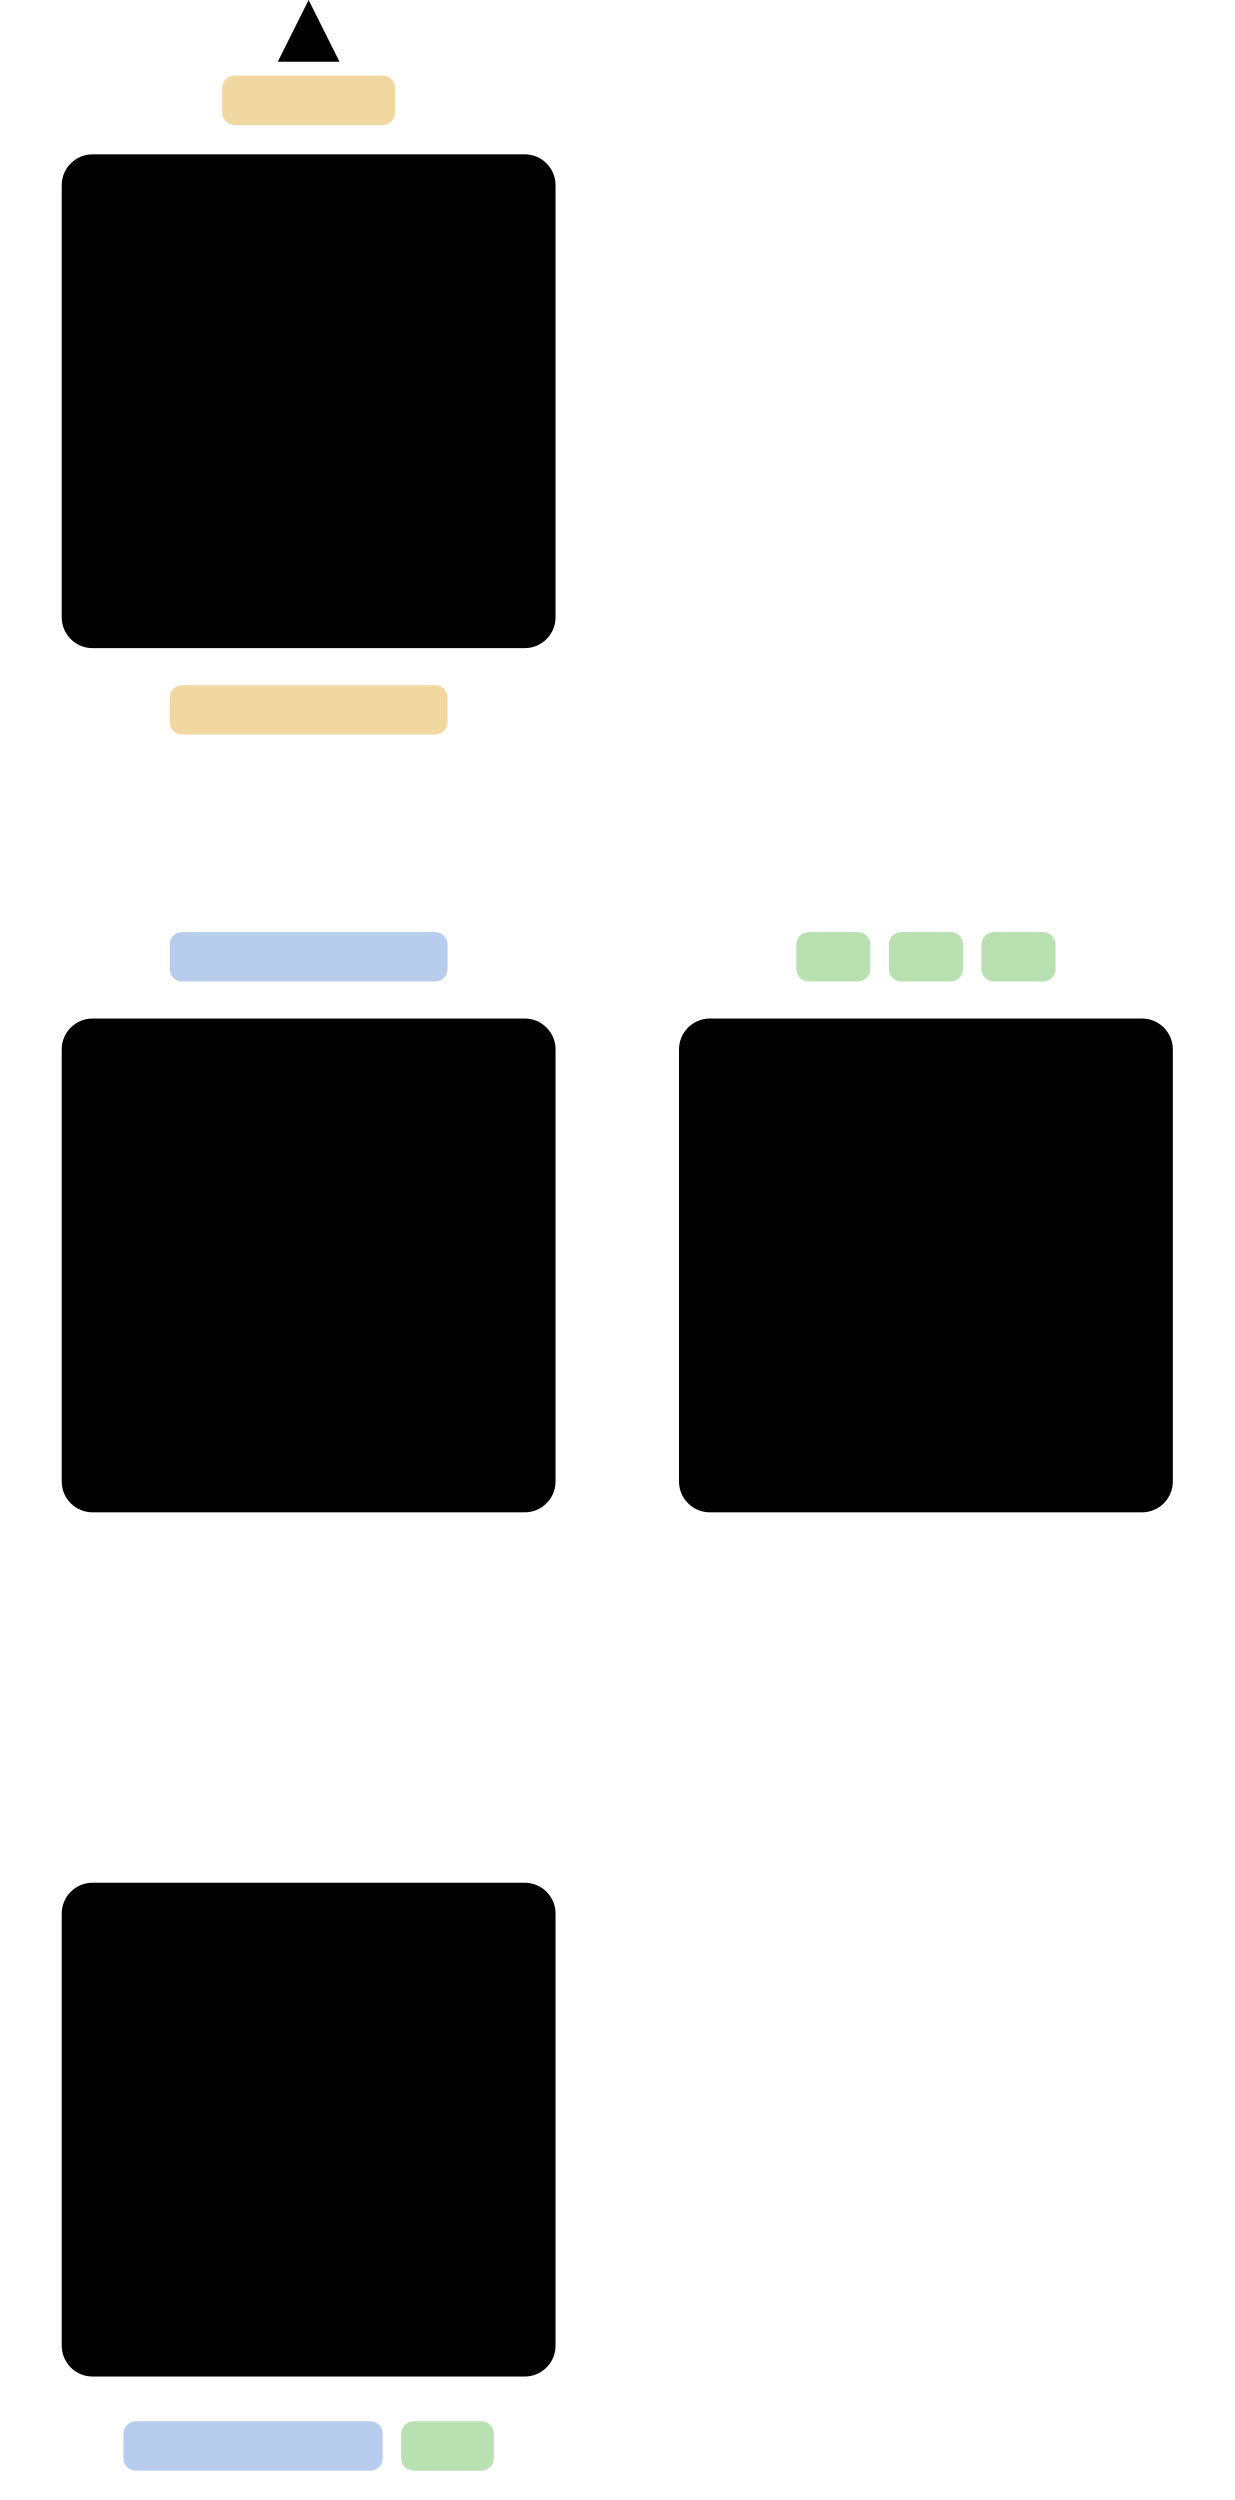
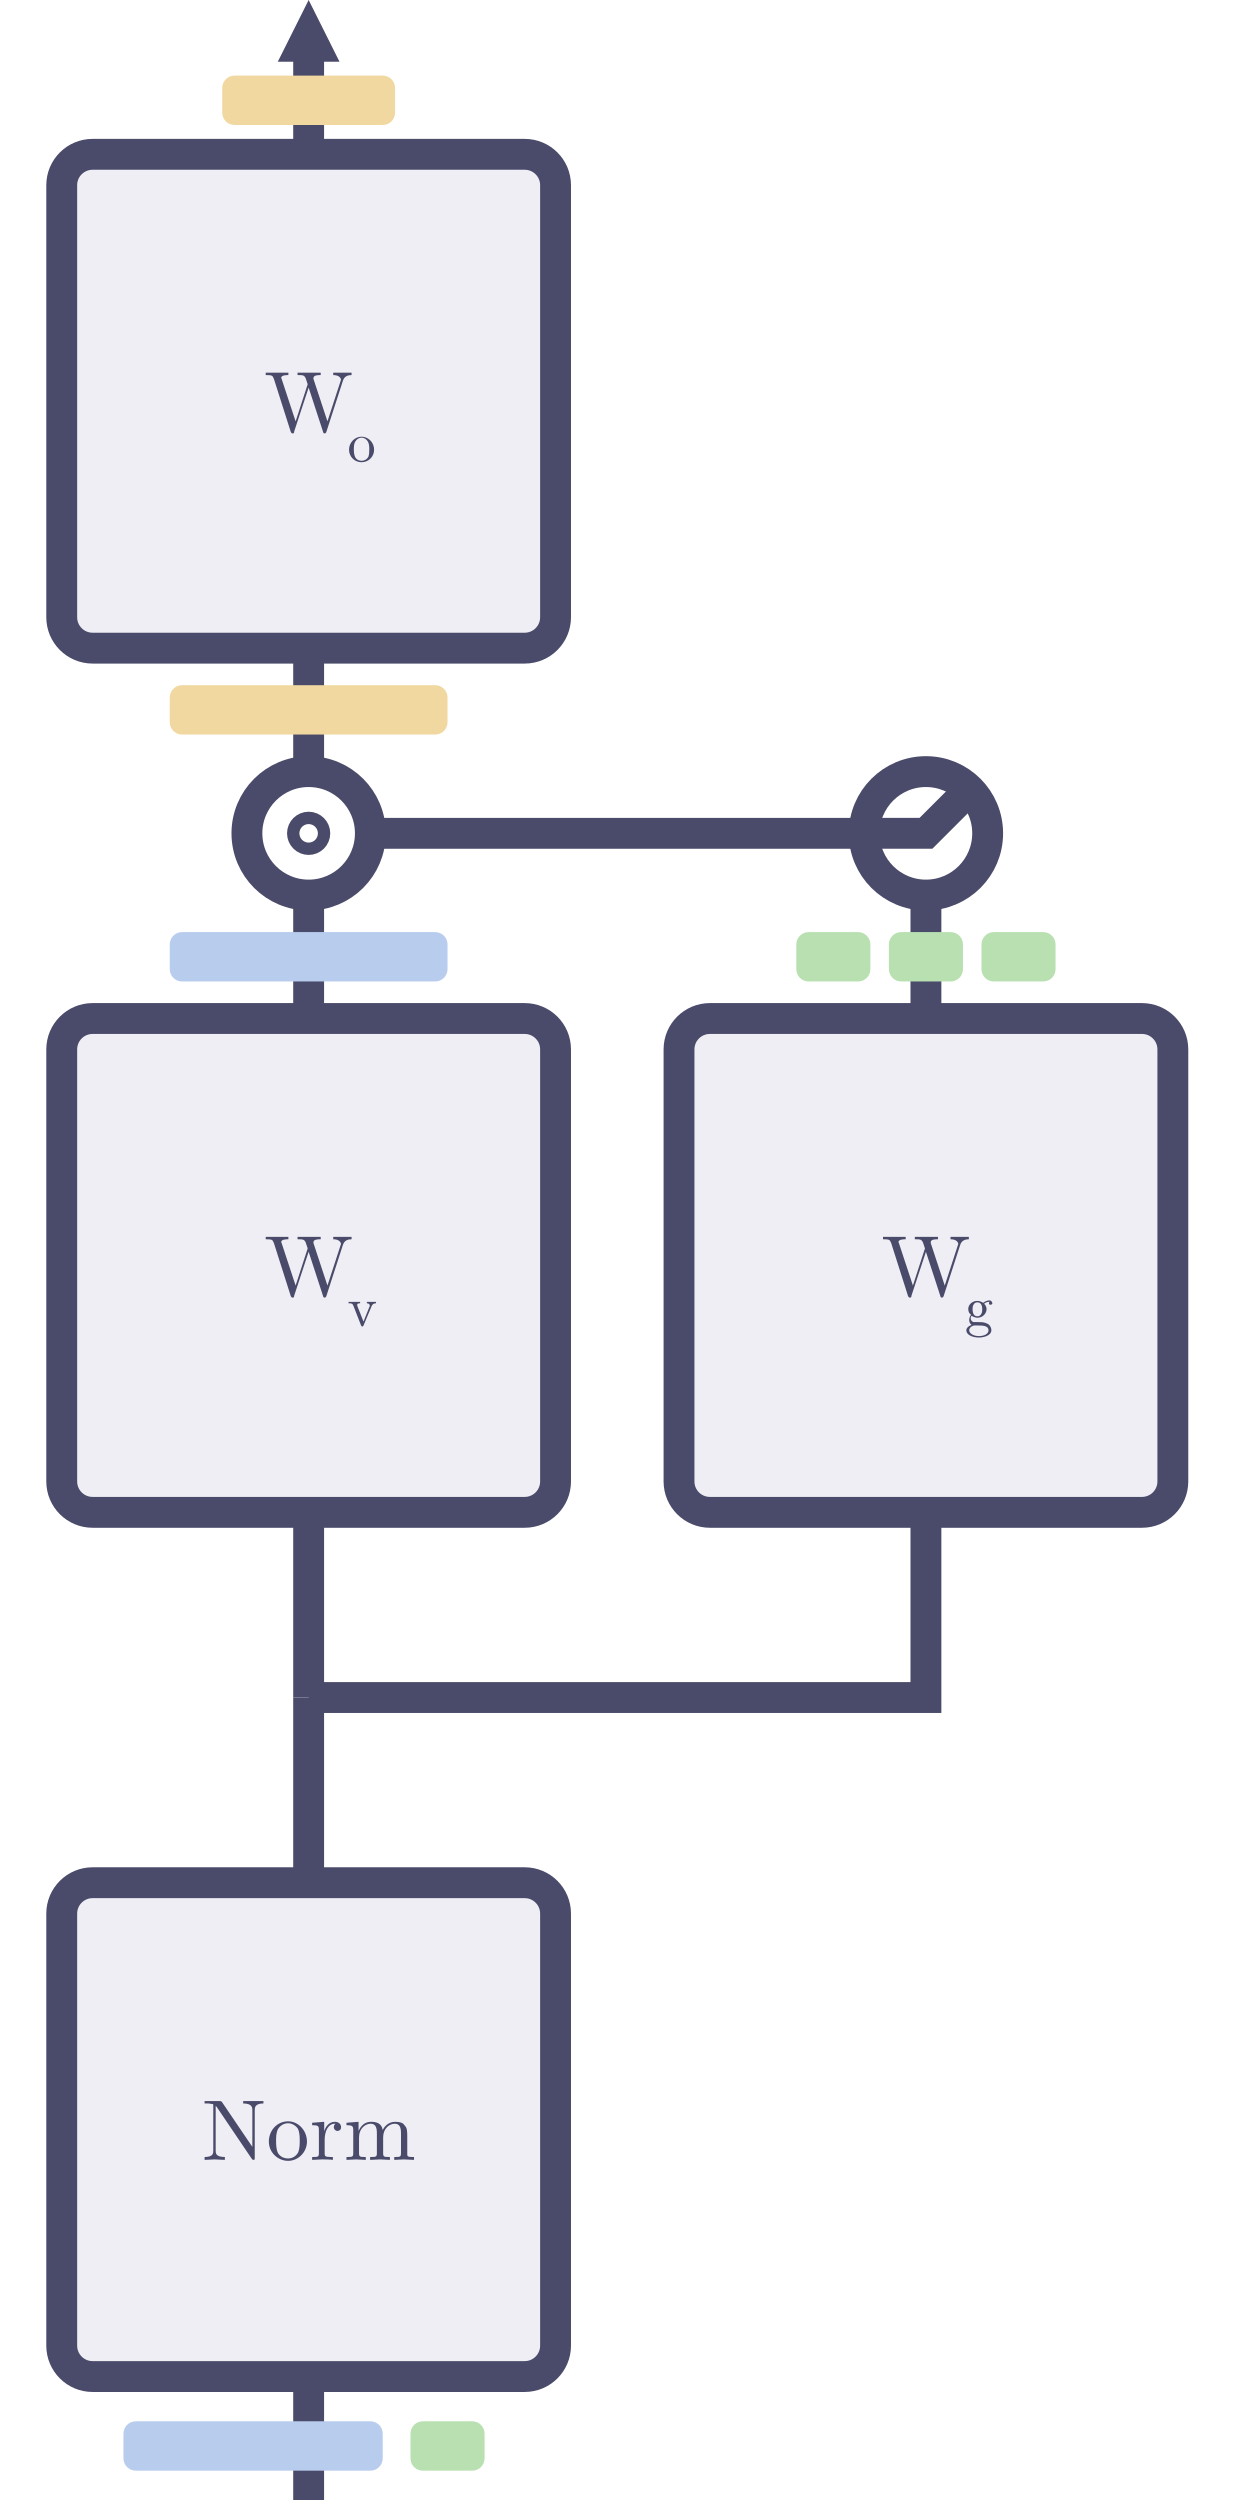
<svg xmlns="http://www.w3.org/2000/svg" viewBox="0 0 40 81">
  <defs>
-     <style>line,polyline,circle,.w{ stroke:oklch(0.35 0.05 235); stroke-width:1 }
- polygon{fill: oklch(0.35 0.05 235)}.w{ fill:oklch(0.6 0 235 / 4%) }
+     <style>line,polyline,circle,.w{ stroke:#4a4a6a; stroke-width:1 }
+ polygon{fill: #4a4a6a}.w{ fill:#eeeef4 }
polyline,circle{ fill:none }</style>
  </defs>
  <rect class="w" x="2" y="5" width="16" height="16" rx="1" />
  <rect class="w" x="2" y="33" width="16" height="16" rx="1" />
  <rect class="w" x="22" y="33" width="16" height="16" rx="1" />
  <rect class="w" x="2" y="61" width="16" height="16" rx="1" />
  <circle cx="10" cy="27" r="2" />
  <circle cx="30" cy="27" r="2" />
  <polygon points="9,2 10,0 11,2" />
  <line x1="10" y1="1" x2="10" y2="5" />
  <line x1="10" y1="21" x2="10" y2="25" />
  <line x1="10" y1="29" x2="10" y2="33" />
  <line x1="10" y1="49" x2="10" y2="55" />
  <line x1="10" y1="55" x2="10" y2="61" />
  <line x1="10" y1="77" x2="10" y2="81" />
  <line x1="30" y1="29" x2="30" y2="33" />
  <line x1="12" y1="27" x2="28" y2="27" />
  <polyline points="10,55 30,55 30,49" />
  <polyline points="28,27 30,27 31.414,25.586" />
  <circle cx="10" cy="27" r="0.2" />
  <rect x="4.0" y="78.45" width="8.4" height="1.6" rx="0.4" fill="#b8ccee" />
-   <rect x="13.0" y="78.45" width="3.0" height="1.6" rx="0.4" fill="#b8e0b0" />
+   <rect x="13.3" y="78.45" width="2.4" height="1.6" rx="0.4" fill="#b8e0b0" />
  <rect x="5.5" y="30.2" width="9.0" height="1.6" rx="0.4" fill="#b8ccee" />
  <rect x="25.8" y="30.2" width="2.4" height="1.6" rx="0.4" fill="#b8e0b0" />
  <rect x="28.8" y="30.2" width="2.4" height="1.6" rx="0.4" fill="#b8e0b0" />
  <rect x="31.8" y="30.2" width="2.4" height="1.6" rx="0.4" fill="#b8e0b0" />
  <rect x="5.5" y="22.2" width="9.0" height="1.6" rx="0.4" fill="#f0d8a0" />
  <rect x="7.2" y="2.45" width="5.6" height="1.6" rx="0.4" fill="#f0d8a0" />
-   <text x="10" y="13" text-anchor="middle" dominant-baseline="central" font-family="Latin Modern Roman, CMU Serif, serif" font-size="2.8" fill="oklch(0.35 0.05 235)">W<tspan font-size="1.82" dy="0.7">o</tspan>
-   </text>
-   <text x="10" y="41" text-anchor="middle" dominant-baseline="central" font-family="Latin Modern Roman, CMU Serif, serif" font-size="2.8" fill="oklch(0.35 0.05 235)">W<tspan font-size="1.82" dy="0.7">v</tspan>
-   </text>
-   <text x="30" y="41" text-anchor="middle" dominant-baseline="central" font-family="Latin Modern Roman, CMU Serif, serif" font-size="2.8" fill="oklch(0.35 0.05 235)">W<tspan font-size="1.82" dy="0.7">g</tspan>
-   </text>
-   <text x="10" y="69" text-anchor="middle" dominant-baseline="central" font-family="Latin Modern Roman, CMU Serif, serif" font-size="2.8" fill="oklch(0.35 0.05 235)">Norm</text>
+   <text x="10" y="13.98" text-anchor="middle" font-family="Latin Modern Roman, CMU Serif, serif" font-size="2.8" fill="#4a4a6a">W</text>
+   <text x="11.26" y="14.96" text-anchor="start" font-family="Latin Modern Roman, CMU Serif, serif" font-size="1.82" fill="#4a4a6a">o</text>
+   <text x="10" y="41.98" text-anchor="middle" font-family="Latin Modern Roman, CMU Serif, serif" font-size="2.8" fill="#4a4a6a">W</text>
+   <text x="11.26" y="42.96" text-anchor="start" font-family="Latin Modern Roman, CMU Serif, serif" font-size="1.82" fill="#4a4a6a">v</text>
+   <text x="30" y="41.98" text-anchor="middle" font-family="Latin Modern Roman, CMU Serif, serif" font-size="2.8" fill="#4a4a6a">W</text>
+   <text x="31.26" y="42.96" text-anchor="start" font-family="Latin Modern Roman, CMU Serif, serif" font-size="1.82" fill="#4a4a6a">g</text>
+   <text x="10" y="69.98" text-anchor="middle" font-family="Latin Modern Roman, CMU Serif, serif" font-size="2.8" fill="#4a4a6a">Norm</text>
</svg>
